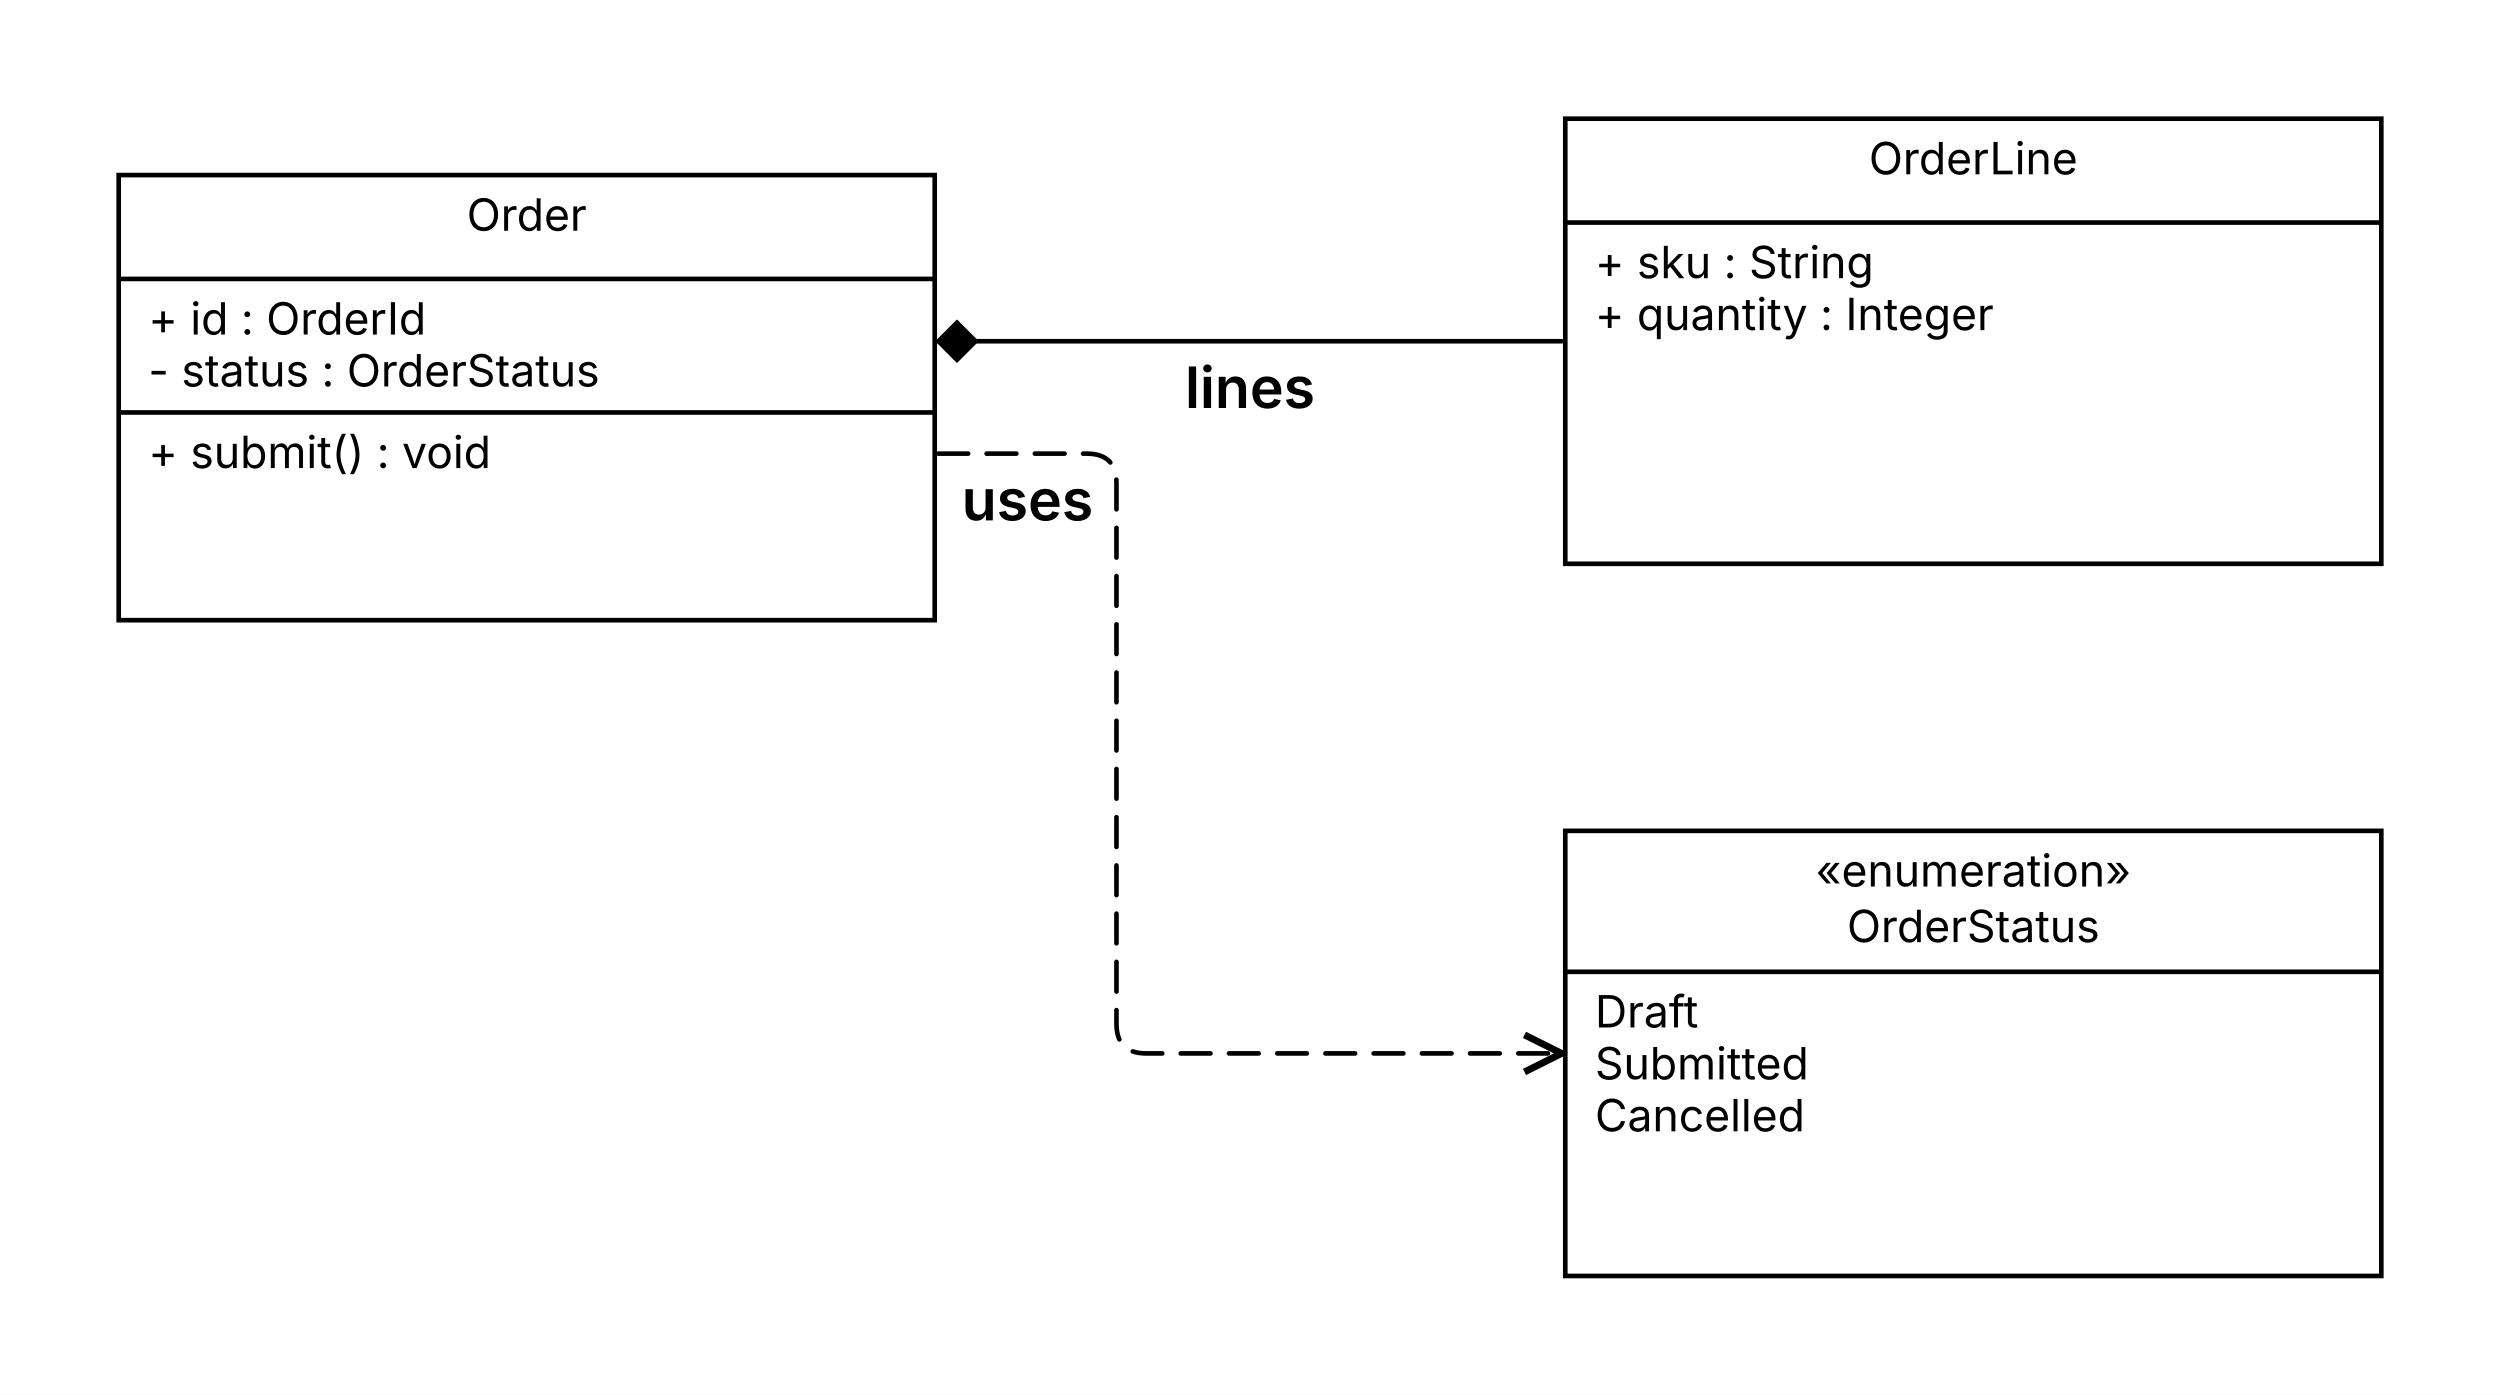
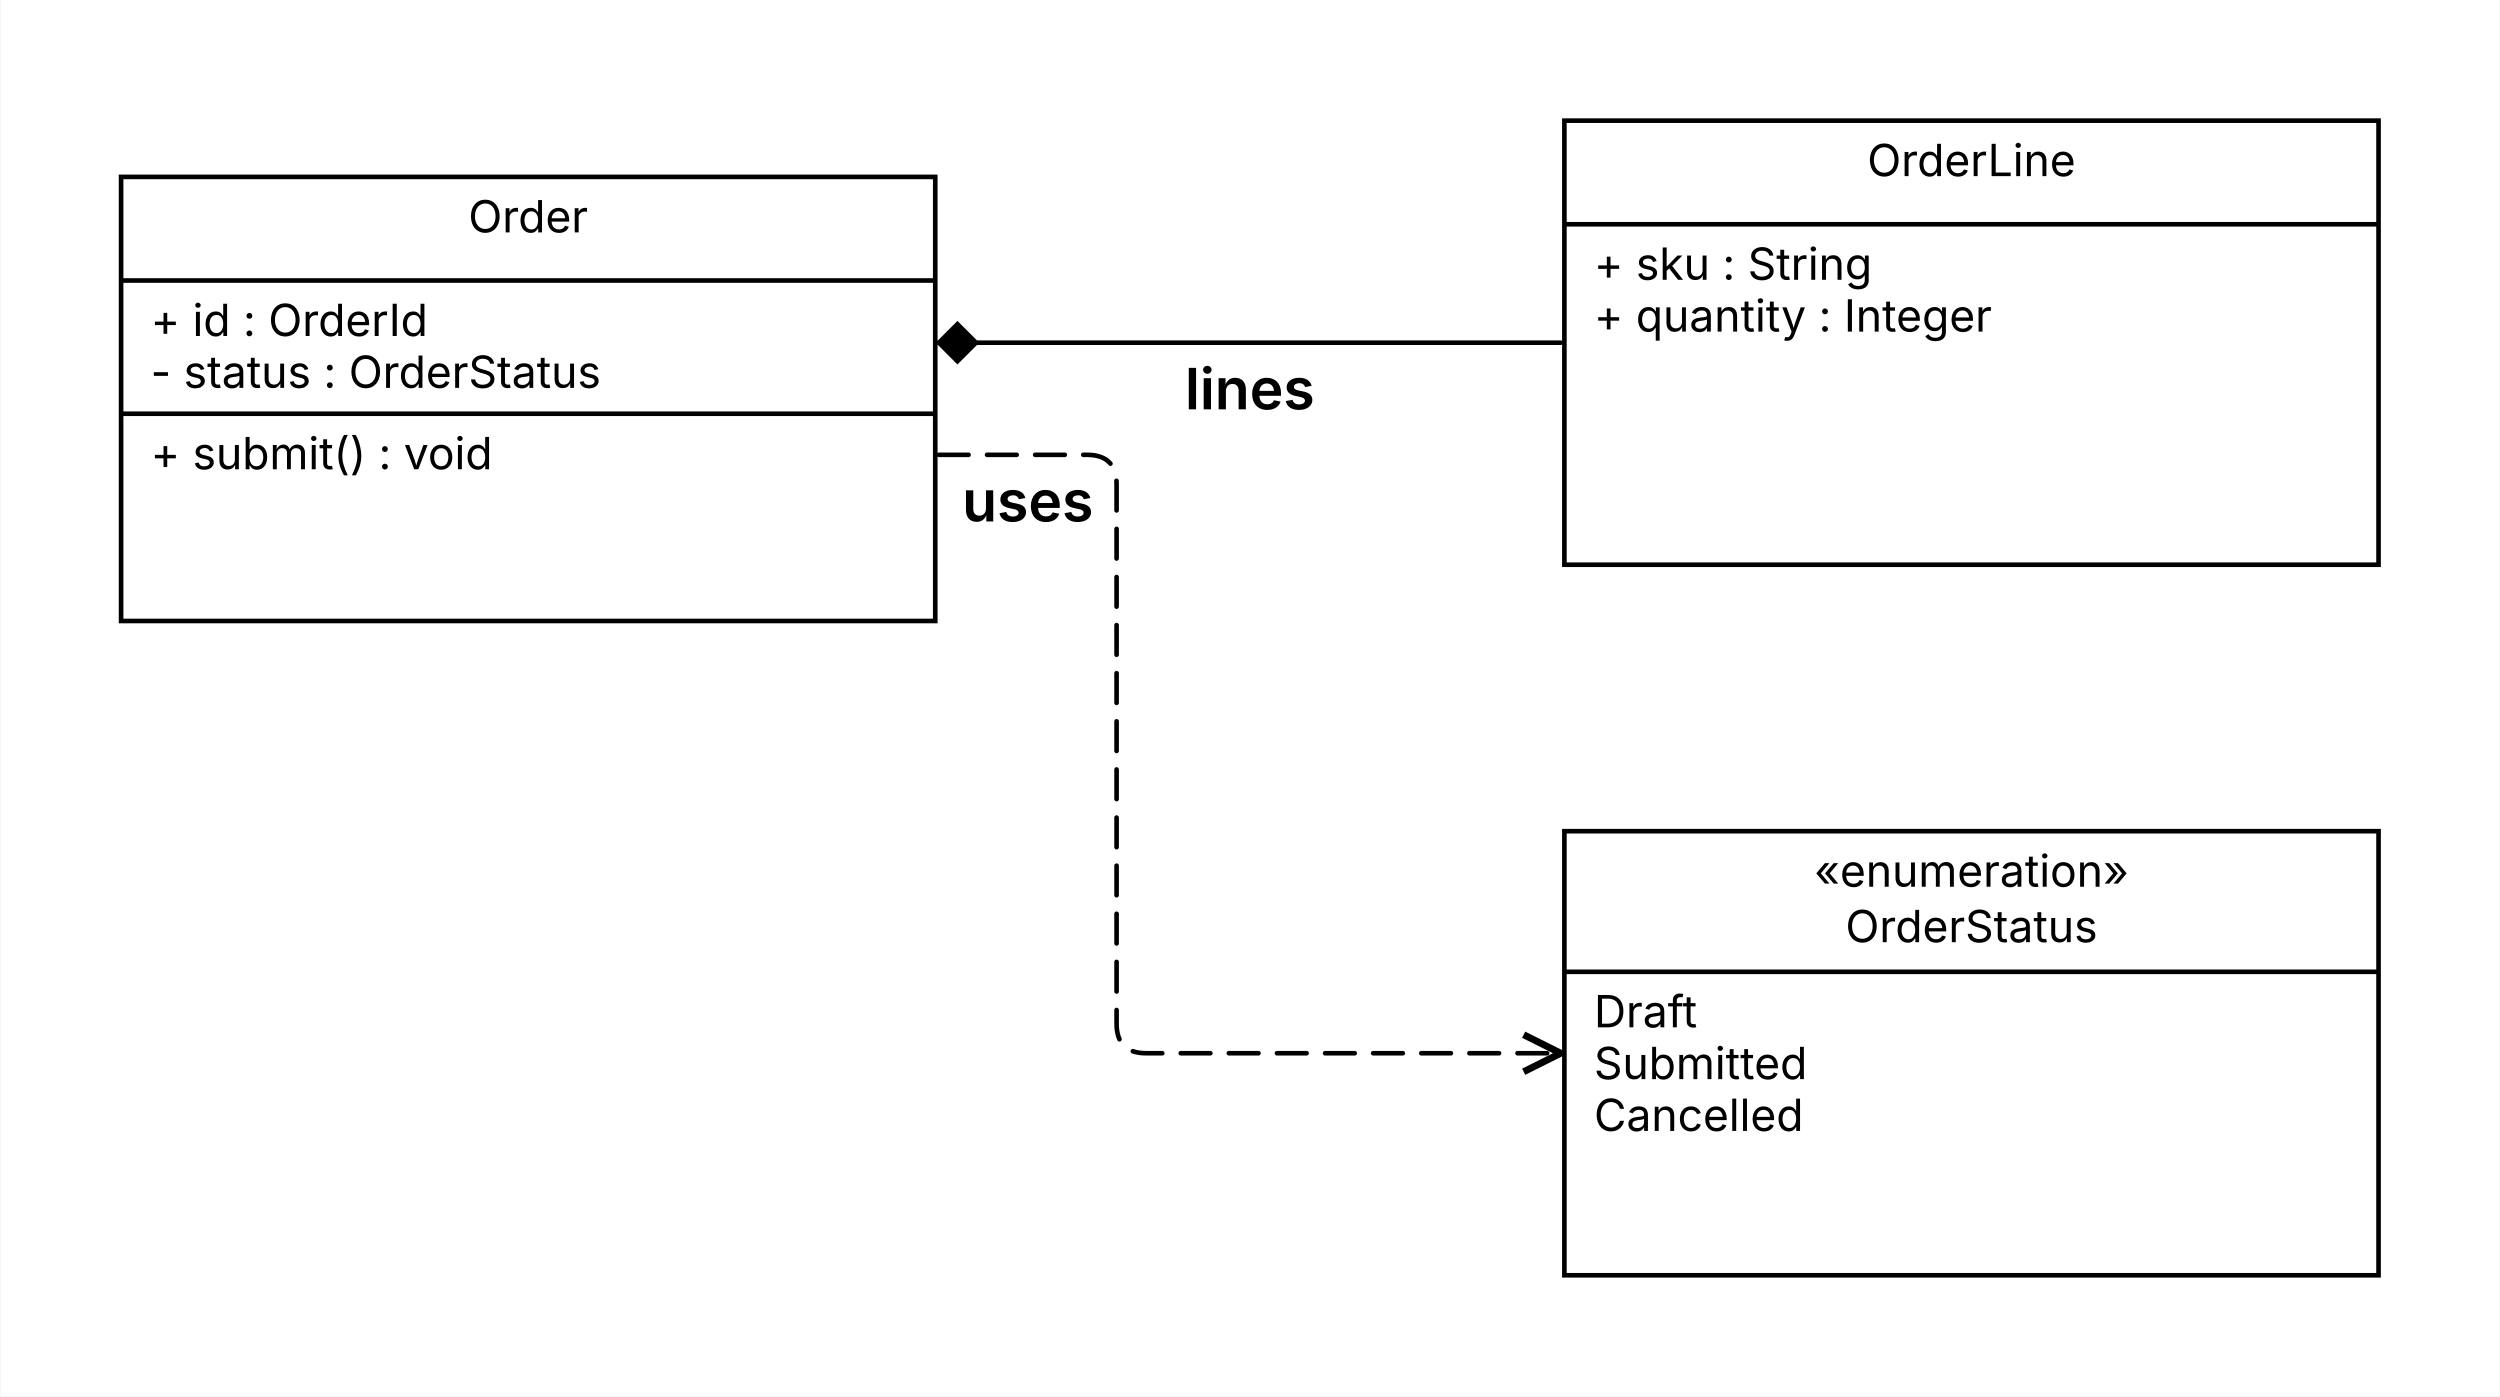
- <svg xmlns="http://www.w3.org/2000/svg" role="img" width="674" height="376" viewBox="-20.0 -20.0 674.0 376.0">
-   <rect x="-20.0" y="-20.0" width="674.0" height="376.0" fill="#ffffff" />
+ <svg xmlns="http://www.w3.org/2000/svg" role="img" width="675" height="377" viewBox="-20.6 -20.6 675.3 377.3">
+   <rect x="-20.6" y="-20.6" width="675.3" height="377.3" fill="#ffffff" />
  <g font-family="Inter, Arial, sans-serif" font-size="14">
    <g data-dediren-edge-id="order-has-lines">
      <marker id="marker-start-order-has-lines" data-dediren-edge-marker-start="filled_diamond" markerWidth="10" markerHeight="10" refX="1" refY="5" orient="auto">
        <path d="M 1 5 L 5 1 L 9 5 L 5 9 Z" fill="#000000" stroke="#000000" stroke-width="1" />
      </marker>
      <path d="M 233.0 72.0 L 401.0 72.0" fill="none" stroke="#000000" stroke-width="1.25" stroke-linecap="round" stroke-linejoin="round" marker-start="url(#marker-start-order-has-lines)" />
      <text x="317.0" y="90.0" text-anchor="middle" fill="none" font-size="15.4" font-weight="600" stroke="#ffffff" stroke-width="2">lines</text>
      <text x="317.0" y="90.0" text-anchor="middle" fill="#000000" font-size="15.4" font-weight="600">lines</text>
    </g>
    <g data-dediren-edge-id="order-status-dependency">
      <marker id="marker-end-order-status-dependency" data-dediren-edge-marker-end="open_arrow" markerWidth="10" markerHeight="10" refX="9" refY="5" orient="auto">
        <path d="M 1 1 L 9 5 L 1 9" fill="none" stroke="#000000" stroke-width="1.5" />
      </marker>
      <path d="M 233.0 102.3 L 273.0 102.3 Q 281.0 102.3 281.0 110.3 L 281.0 256.0 Q 281.0 264.0 289.0 264.0 L 401.0 264.0" fill="none" stroke="#000000" stroke-width="1.25" stroke-linecap="round" stroke-linejoin="round" stroke-dasharray="8 5" marker-end="url(#marker-end-order-status-dependency)" />
      <text x="257.0" y="120.3" text-anchor="middle" fill="none" font-size="15.4" font-weight="600" stroke="#ffffff" stroke-width="2">uses</text>
      <text x="257.0" y="120.3" text-anchor="middle" fill="#000000" font-size="15.4" font-weight="600">uses</text>
    </g>
    <g data-dediren-node-id="class-order">
      <rect data-dediren-node-shape="uml_class" x="12.0" y="27.2" width="220.0" height="120.0" rx="0" fill="#ffffff" stroke="#000000" stroke-width="1.25" />
      <g data-dediren-node-decorator="uml_class">
        <line x1="12.0" y1="55.2" x2="232.0" y2="55.2" stroke="#000000" stroke-width="1.25" />
        <line x1="12.0" y1="91.2" x2="232.0" y2="91.2" stroke="#000000" stroke-width="1.25" />
        <text x="122.0" y="42.2" text-anchor="middle" fill="#000000" font-size="12">Order</text>
        <text x="20.0" y="70.2" fill="#000000" font-size="12">+ id : OrderId</text>
        <text x="20.0" y="84.2" fill="#000000" font-size="12">- status : OrderStatus</text>
        <text x="20.0" y="106.2" fill="#000000" font-size="12">+ submit() : void</text>
      </g>
    </g>
    <g data-dediren-node-id="class-order-line">
      <rect data-dediren-node-shape="uml_class" x="402.0" y="12.0" width="220.0" height="120.0" rx="0" fill="#ffffff" stroke="#000000" stroke-width="1.25" />
      <g data-dediren-node-decorator="uml_class">
        <line x1="402.0" y1="40.0" x2="622.0" y2="40.0" stroke="#000000" stroke-width="1.25" />
        <text x="512.0" y="27.0" text-anchor="middle" fill="#000000" font-size="12">OrderLine</text>
        <text x="410.0" y="55.0" fill="#000000" font-size="12">+ sku : String</text>
        <text x="410.0" y="69.0" fill="#000000" font-size="12">+ quantity : Integer</text>
      </g>
    </g>
    <g data-dediren-node-id="enum-order-status">
      <rect data-dediren-node-shape="uml_enumeration" x="402.0" y="204.0" width="220.0" height="120.0" rx="0" fill="#ffffff" stroke="#000000" stroke-width="1.25" />
      <g data-dediren-node-decorator="uml_enumeration">
        <line x1="402.0" y1="242.0" x2="622.0" y2="242.0" stroke="#000000" stroke-width="1.25" />
        <text x="512.0" y="219.0" text-anchor="middle" fill="#000000" font-size="12">«enumeration»</text>
        <text x="512.0" y="234.0" text-anchor="middle" fill="#000000" font-size="12">OrderStatus</text>
        <text x="410.0" y="257.0" fill="#000000" font-size="12">Draft</text>
        <text x="410.0" y="271.0" fill="#000000" font-size="12">Submitted</text>
        <text x="410.0" y="285.0" fill="#000000" font-size="12">Cancelled</text>
      </g>
    </g>
  </g>
</svg>
